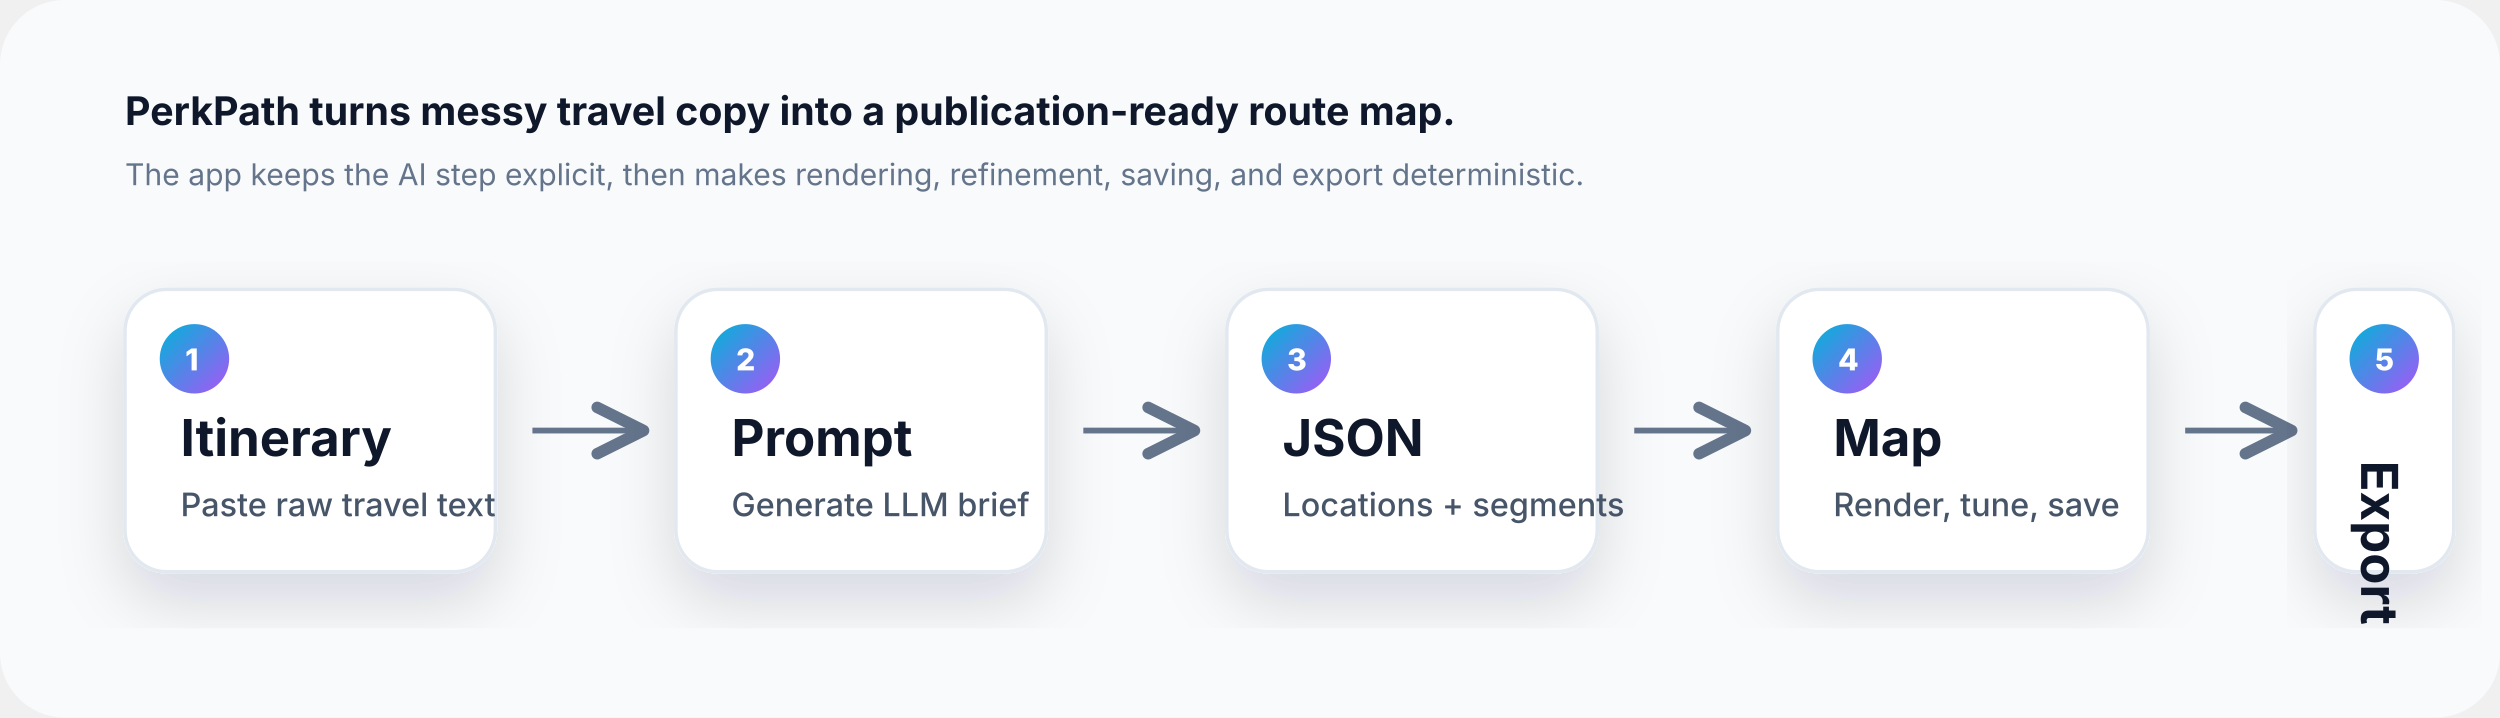
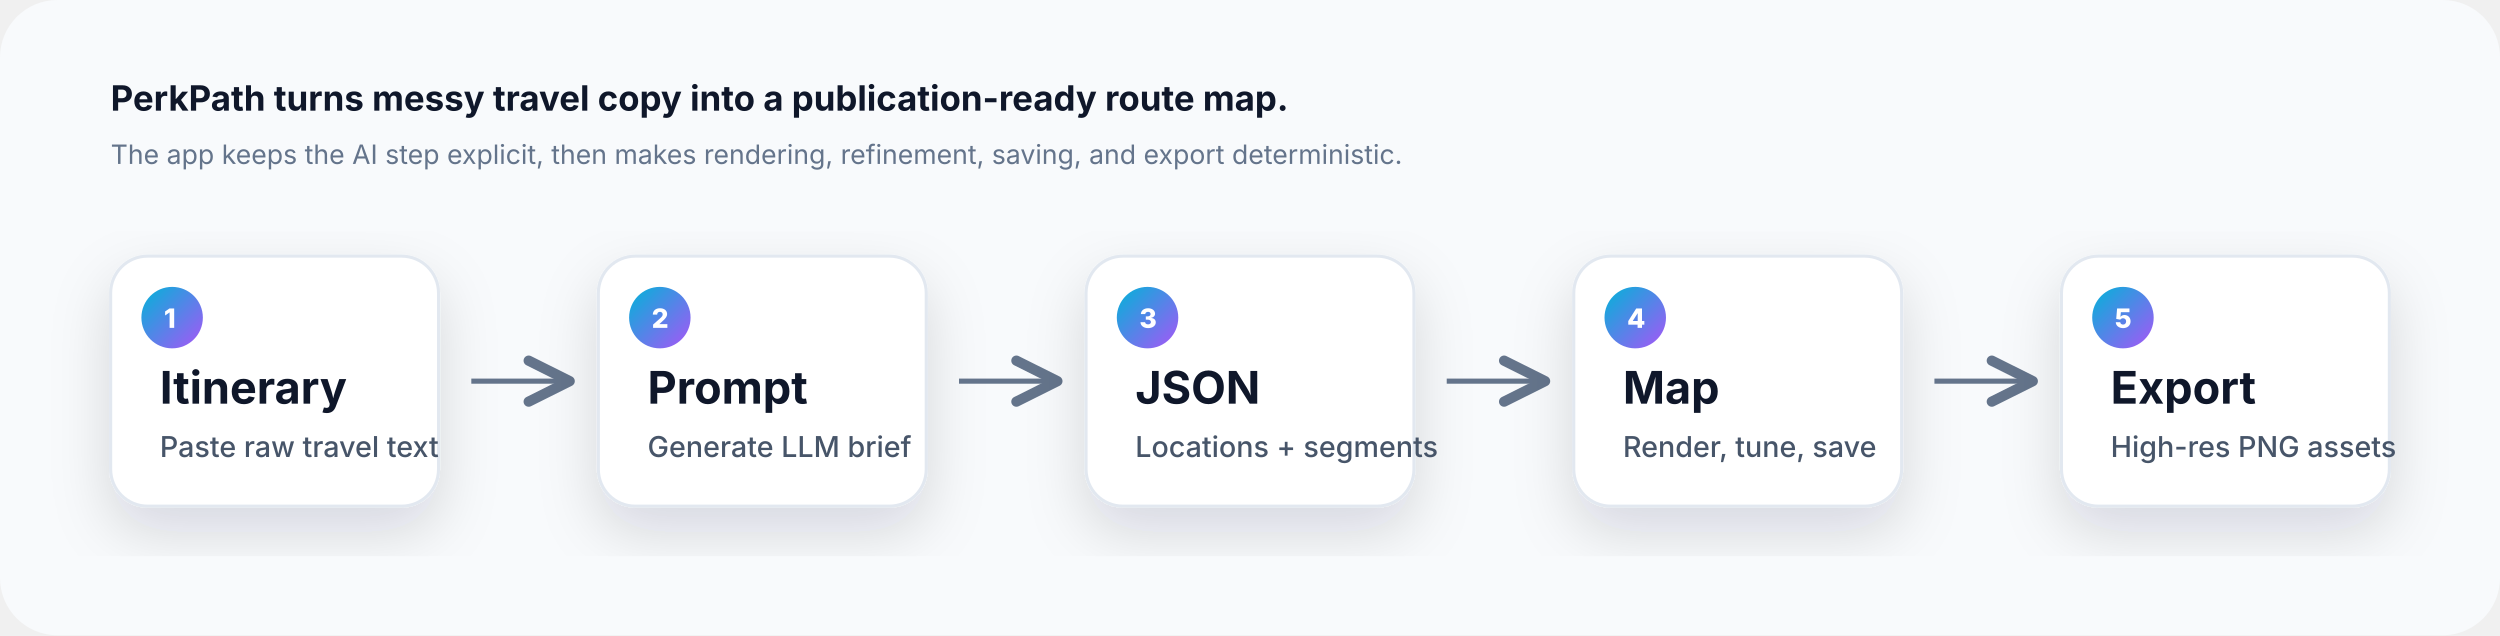
- <svg xmlns="http://www.w3.org/2000/svg" width="1080" height="310" viewBox="0 0 1080 310" fill="none" role="img" aria-labelledby="title desc">
+ <svg xmlns="http://www.w3.org/2000/svg" width="1220" height="310" viewBox="0 0 1220 310" fill="none" role="img" aria-labelledby="title desc">
  <defs>
    <filter id="shadow" x="-20%" y="-20%" width="140%" height="140%">
      <feDropShadow dx="0" dy="12" stdDeviation="14" flood-color="#0f172a" flood-opacity="0.14" />
    </filter>
    <linearGradient id="accent" x1="0" x2="1" y1="0" y2="1">
      <stop offset="0" stop-color="#00B4D8" />
      <stop offset="1" stop-color="#A855F7" />
    </linearGradient>
    <marker id="arrow" markerWidth="12" markerHeight="12" refX="10" refY="6" orient="auto" markerUnits="strokeWidth">
      <path d="M2 2 L10 6 L2 10" fill="none" stroke="#64748B" stroke-width="2" stroke-linecap="round" stroke-linejoin="round" />
    </marker>
    <style>
      .bg{fill:#F8FAFC}.card{fill:white;stroke:#E2E8F0;stroke-width:1.5;filter:url(#shadow)}
      .title{font-family:Inter,Arial,sans-serif;font-size:22px;font-weight:700;fill:#0F172A}
      .copy{font-family:Inter,Arial,sans-serif;font-size:14px;font-weight:500;fill:#475569}
      .num{font-family:Inter,Arial,sans-serif;font-size:13px;font-weight:800;fill:white}
      .pill{fill:url(#accent)}.line{stroke:#64748B;stroke-width:2.5;marker-end:url(#arrow)}
      .caption{font-family:Inter,Arial,sans-serif;font-size:17px;font-weight:700;fill:#0F172A}
      .sub{font-family:Inter,Arial,sans-serif;font-size:13px;fill:#64748B}
    </style>
  </defs>
-   <rect class="bg" width="1080" height="310" rx="28" />
+   <rect class="bg" width="1220" height="310" rx="28" />
  <text x="54" y="54" class="caption">PerkPath turns messy travel copy into a publication-ready route map.</text>
  <text x="54" y="80" class="sub">The app keeps the AI step explicit, then makes rendering, refinement, saving, and export deterministic.</text>
  <g transform="translate(54 125)">
    <rect class="card" width="160" height="122" rx="18" />
    <circle class="pill" cx="30" cy="30" r="15" />
    <text x="26" y="35" class="num">1</text>
    <text x="24" y="72" class="title">Itinerary</text>
    <text x="24" y="98" class="copy">Paste raw travel text</text>
  </g>
  <line x1="230" y1="186" x2="278" y2="186" class="line" />
  <g transform="translate(292 125)">
    <rect class="card" width="160" height="122" rx="18" />
    <circle class="pill" cx="30" cy="30" r="15" />
    <text x="26" y="35" class="num">2</text>
    <text x="24" y="72" class="title">Prompt</text>
    <text x="24" y="98" class="copy">Generate LLM brief</text>
  </g>
  <line x1="468" y1="186" x2="516" y2="186" class="line" />
  <g transform="translate(530 125)">
    <rect class="card" width="160" height="122" rx="18" />
    <circle class="pill" cx="30" cy="30" r="15" />
    <text x="26" y="35" class="num">3</text>
    <text x="24" y="72" class="title">JSON</text>
    <text x="24" y="98" class="copy">Locations + segments</text>
  </g>
  <line x1="706" y1="186" x2="754" y2="186" class="line" />
  <g transform="translate(768 125)">
    <rect class="card" width="160" height="122" rx="18" />
    <circle class="pill" cx="30" cy="30" r="15" />
    <text x="26" y="35" class="num">4</text>
    <text x="24" y="72" class="title">Map</text>
    <text x="24" y="98" class="copy">Render, tune, save</text>
  </g>
-   <line x1="944" y1="186" x2="990" y2="186" class="line" />
-   <g transform="translate(1000 125)">
-     <rect class="card" width="60" height="122" rx="18" />
+   <line x1="944" y1="186" x2="992" y2="186" class="line" />
+   <g transform="translate(1006 125)">
+     <rect class="card" width="160" height="122" rx="18" />
    <circle class="pill" cx="30" cy="30" r="15" />
    <text x="26" y="35" class="num">5</text>
-     <text transform="translate(20 74) rotate(90)" class="title">Export</text>
+     <text x="24" y="72" class="title">Export</text>
+     <text x="24" y="98" class="copy">High-res PNG assets</text>
  </g>
</svg>
